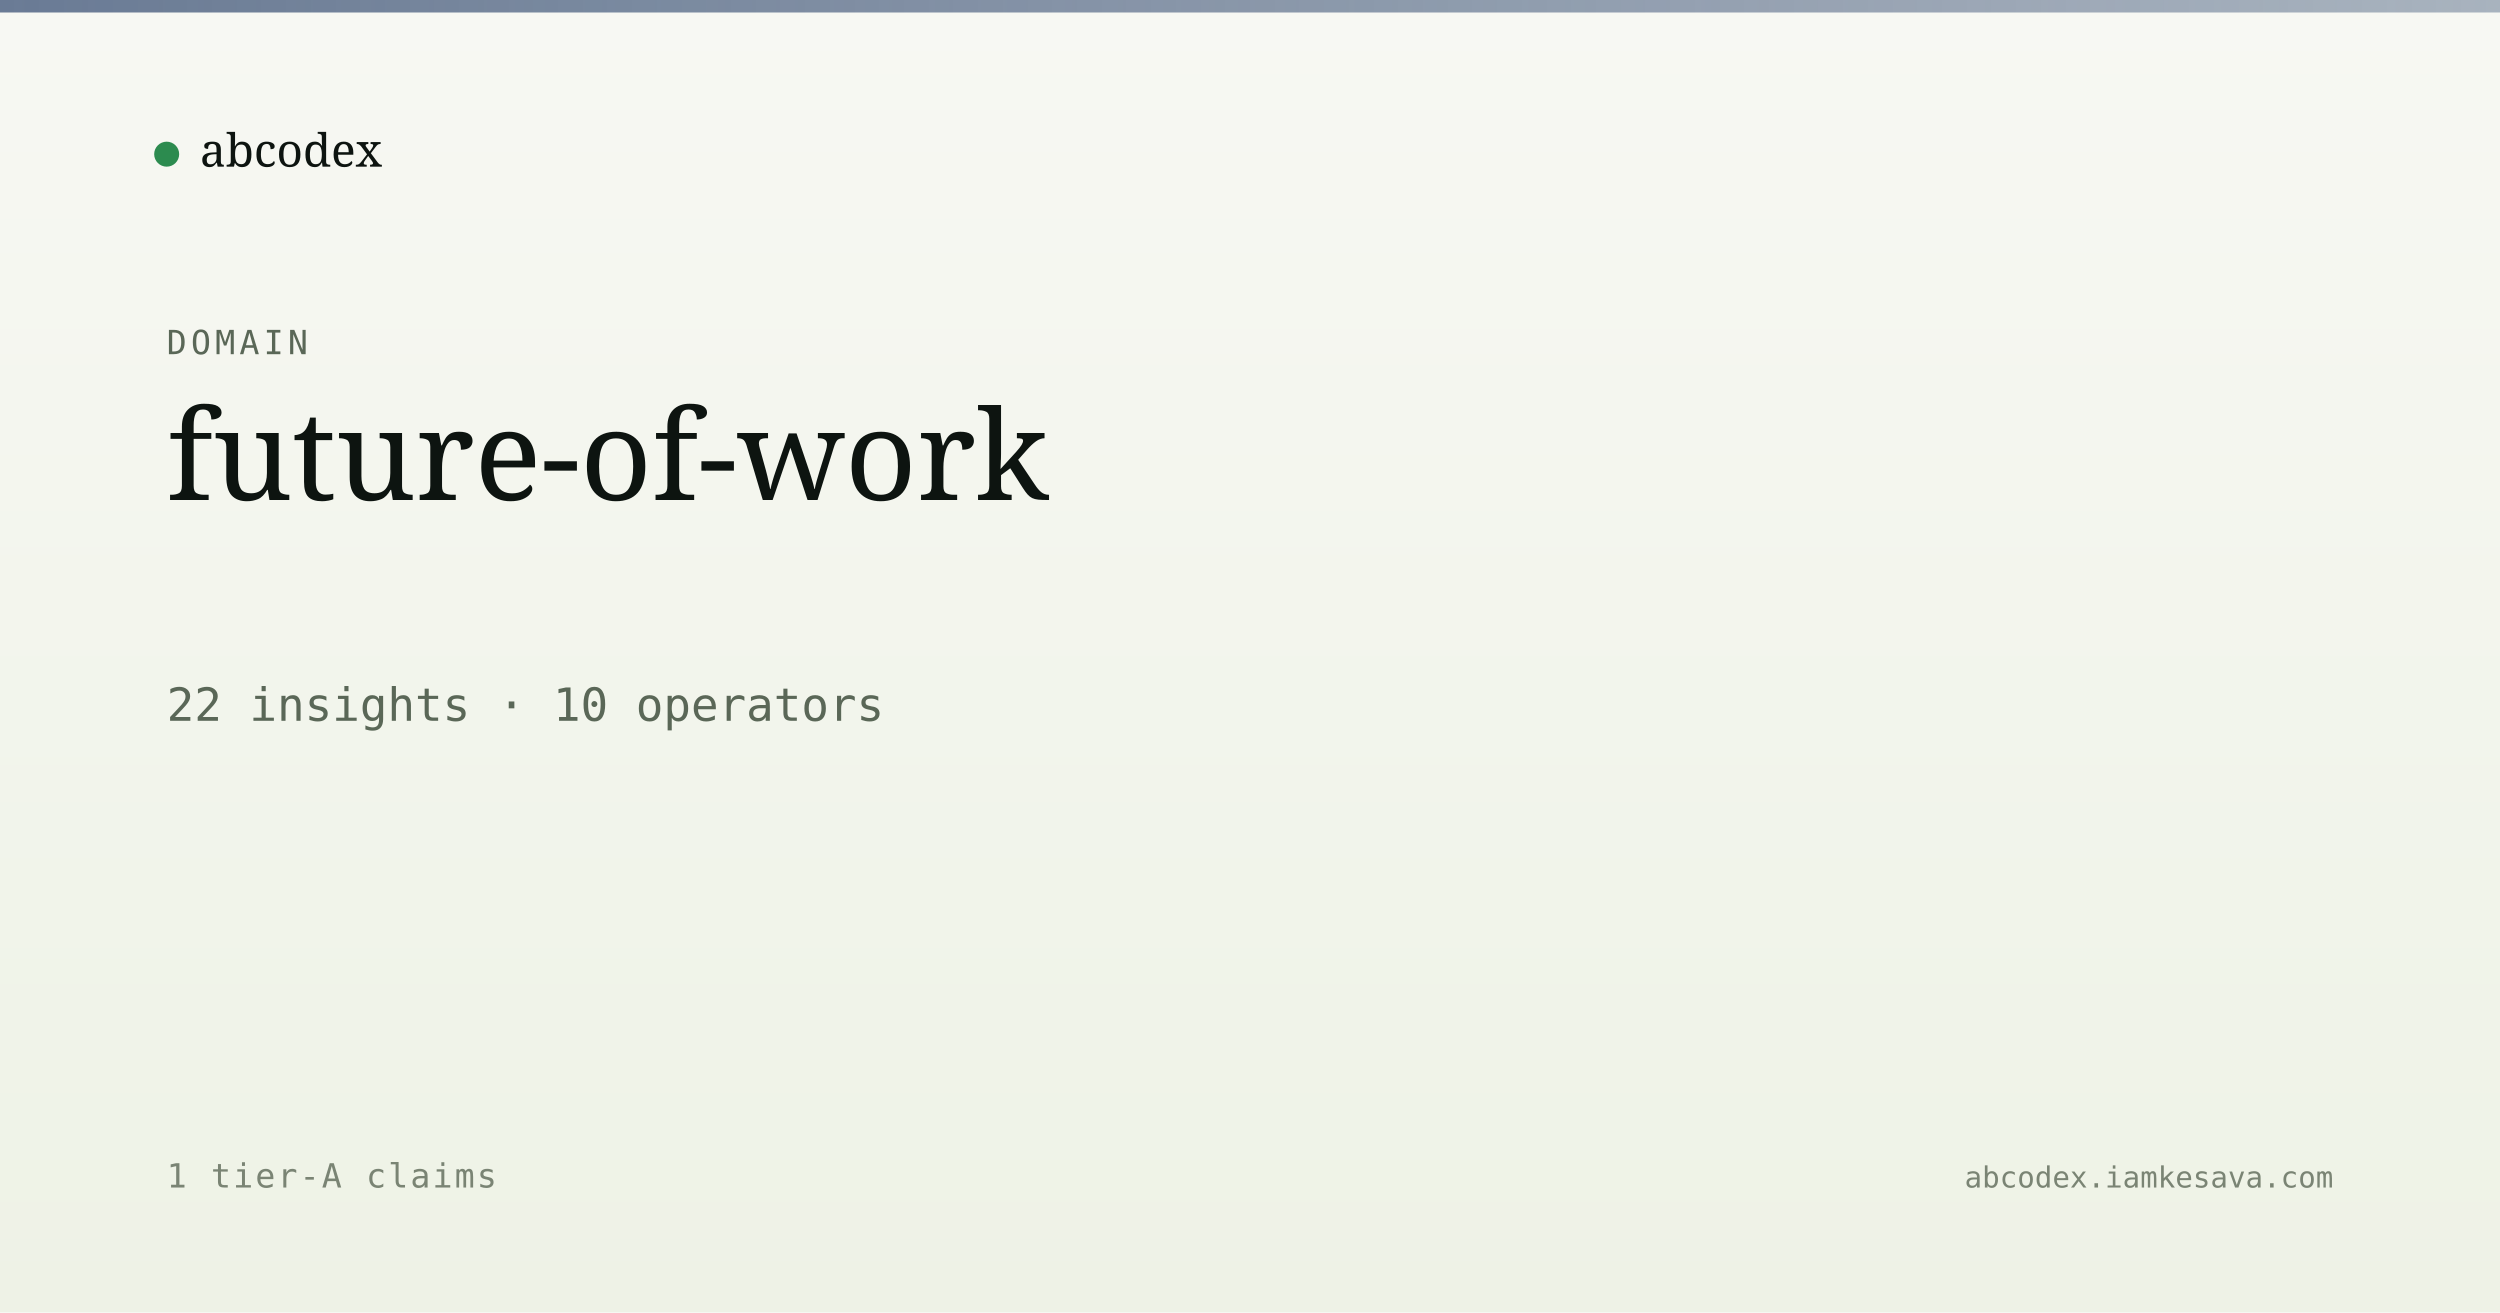
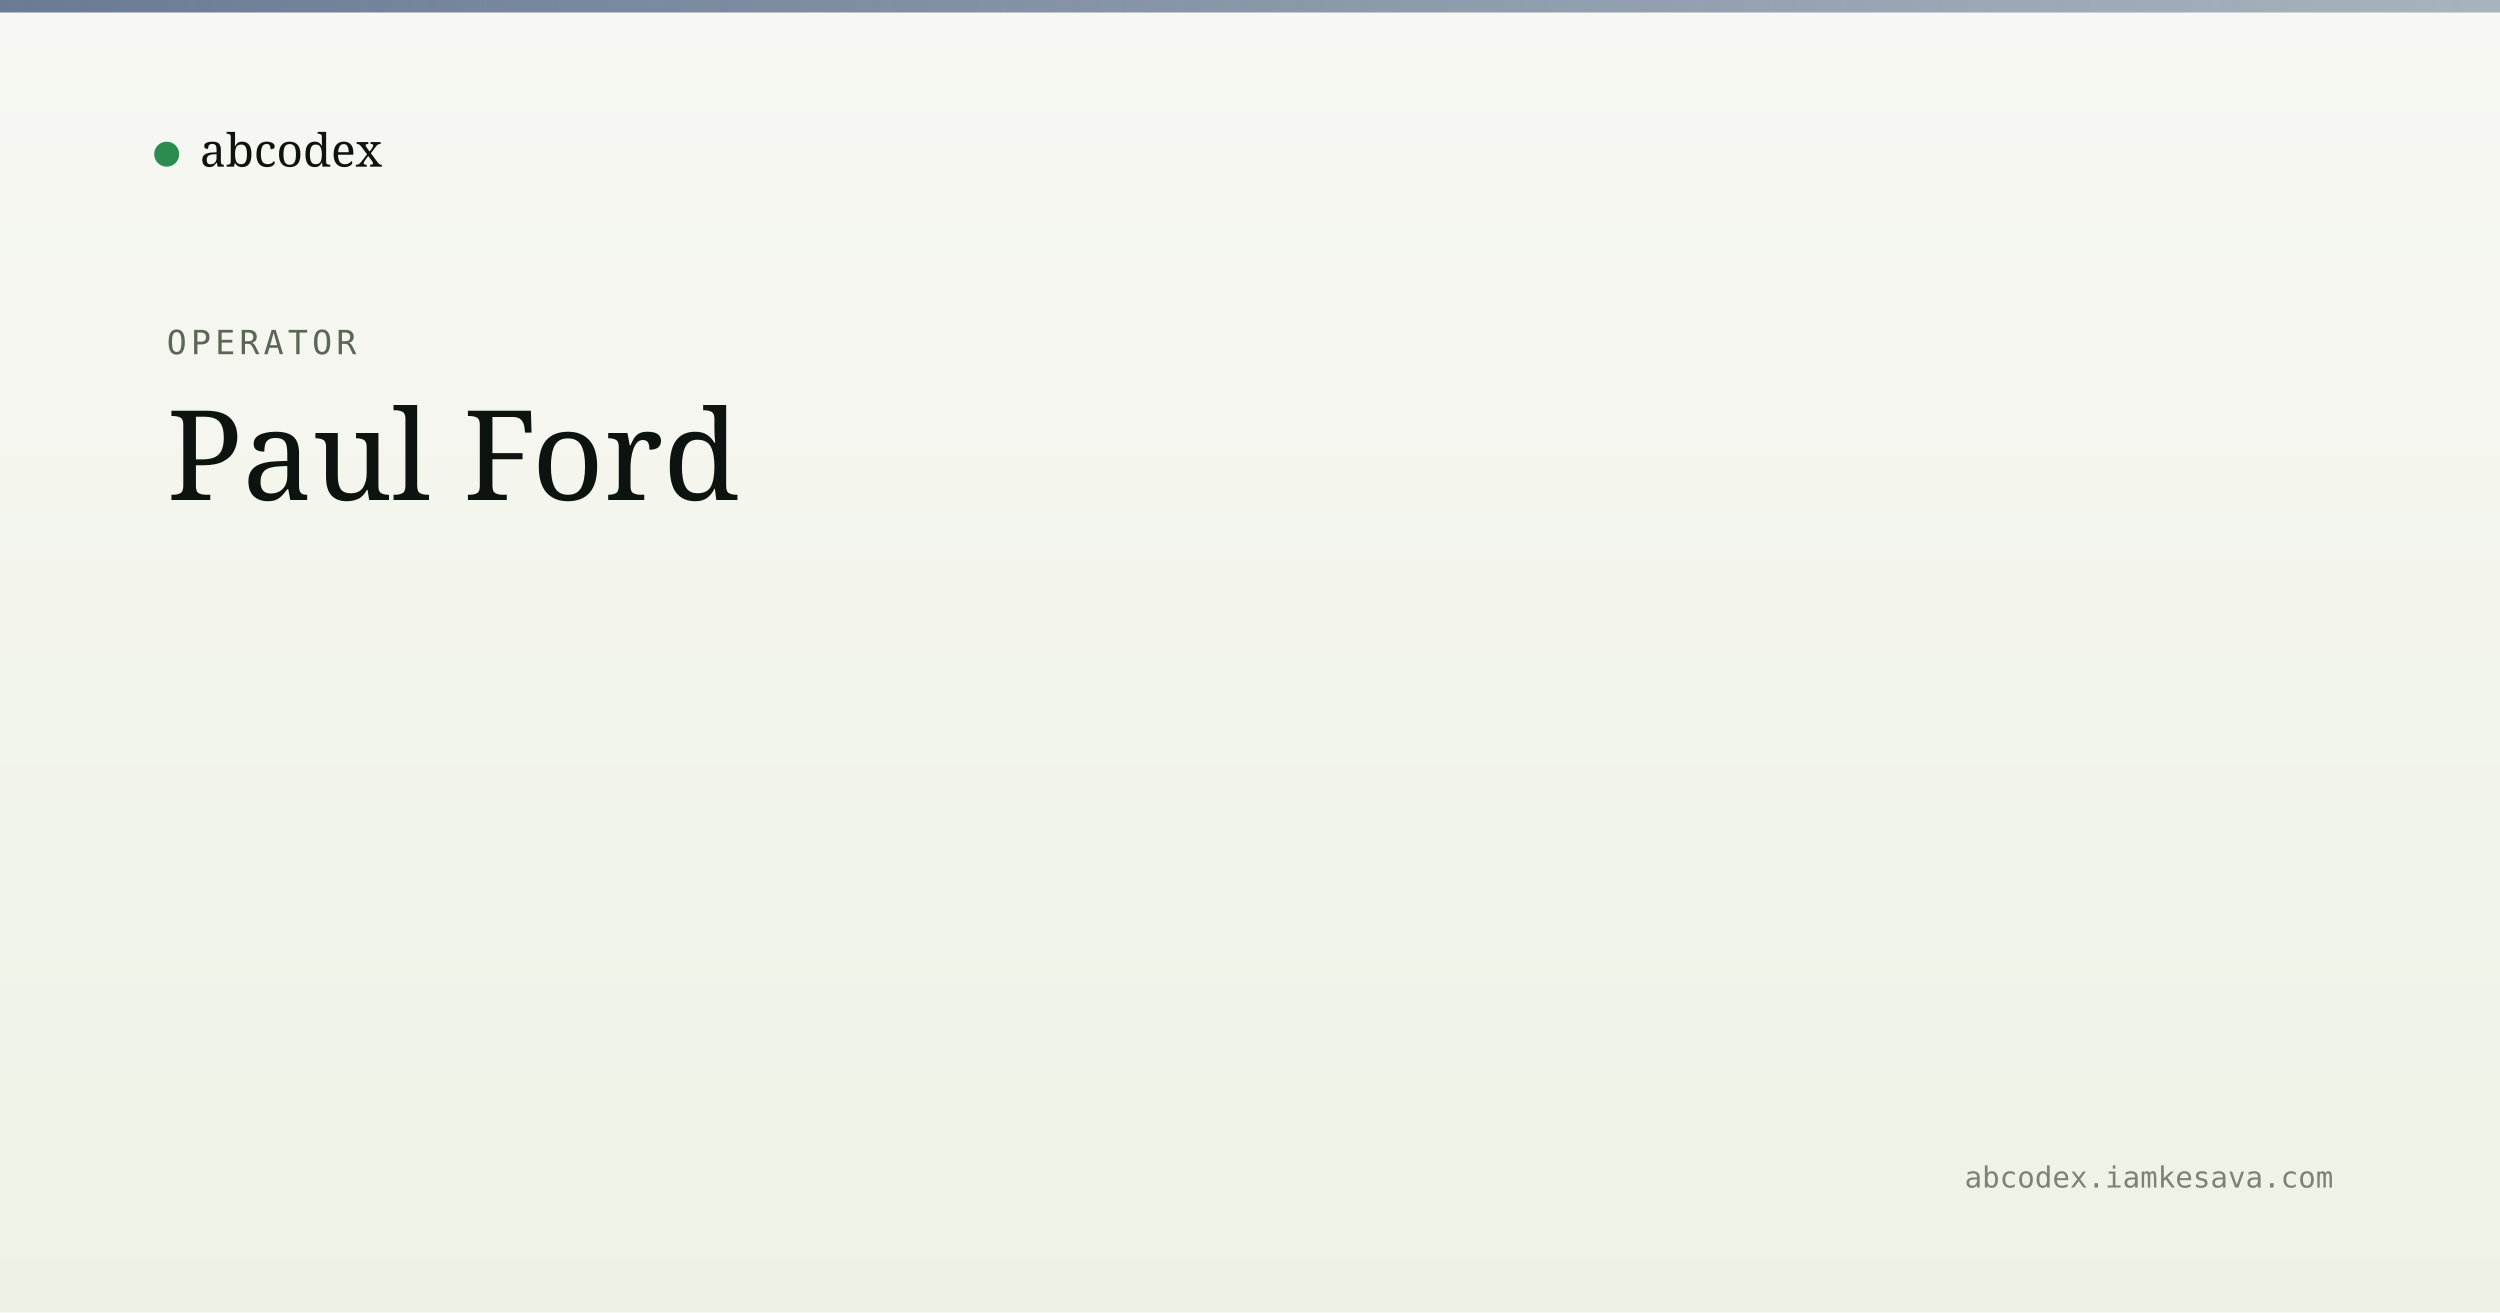
<svg xmlns="http://www.w3.org/2000/svg" viewBox="0 0 1200 630" width="1200" height="630">
  <defs>
    <linearGradient id="bg" x1="0" y1="0" x2="0" y2="1">
      <stop offset="0" stop-color="#f7f8f3" />
      <stop offset="1" stop-color="#eef2e6" />
    </linearGradient>
    <linearGradient id="band" x1="0" y1="0" x2="1" y2="0">
      <stop offset="0" stop-color="#5a6d8a" stop-opacity="0.9" />
      <stop offset="1" stop-color="#5a6d8a" stop-opacity="0.5" />
    </linearGradient>
  </defs>
  <rect width="1200" height="630" fill="url(#bg)" />
  <rect x="0" y="0" width="1200" height="6" fill="url(#band)" />
  <g transform="translate(80, 60)">
    <circle cx="0" cy="14" r="6" fill="#2c8b4f" />
    <text x="16" y="20" font-family="Newsreader, serif" font-size="22" fill="#0d1410">abcodex</text>
  </g>
-   <text x="80" y="170" font-family="JetBrains Mono, monospace" font-size="16" fill="#5a6757" letter-spacing="2">DOMAIN</text>
-   <text x="80" y="240" font-family="Newsreader, serif" font-size="60" font-weight="500" fill="#0d1410">future-of-work</text>
-   <text x="80" y="346" font-family="JetBrains Mono, monospace" font-size="22" fill="#5a6757">22 insights · 10 operators</text>
-   <text x="80" y="570" font-family="JetBrains Mono, monospace" font-size="16" fill="#7a8474" letter-spacing="1">1 tier-A claims</text>
+   <text x="80" y="170" font-family="JetBrains Mono, monospace" font-size="16" fill="#5a6757" letter-spacing="2">OPERATOR</text>
+   <text x="80" y="240" font-family="Newsreader, serif" font-size="60" font-weight="500" fill="#0d1410">Paul Ford</text>
  <text x="1120" y="570" text-anchor="end" font-family="JetBrains Mono, monospace" font-size="14" fill="#7a8474">abcodex.iamkesava.com</text>
</svg>
